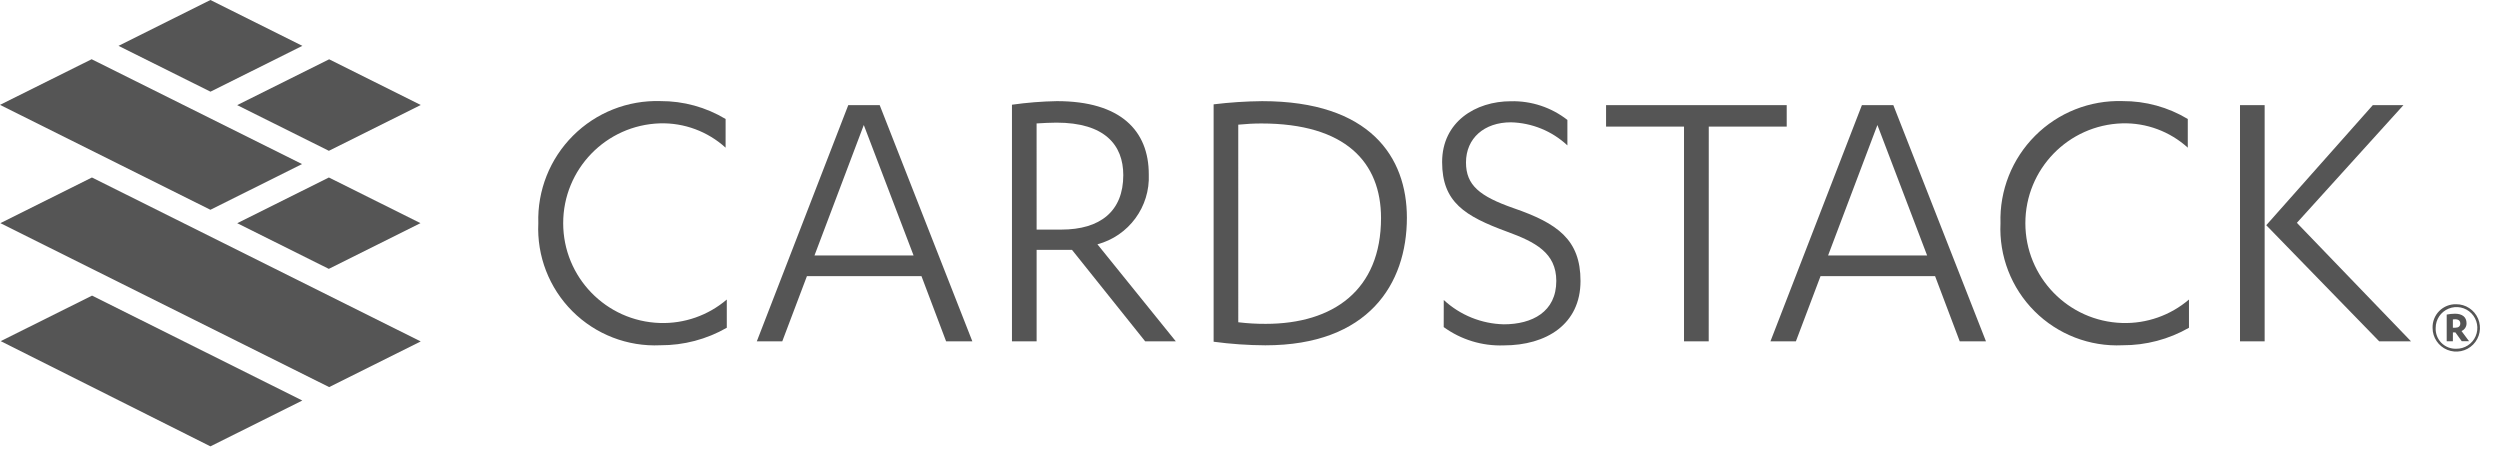
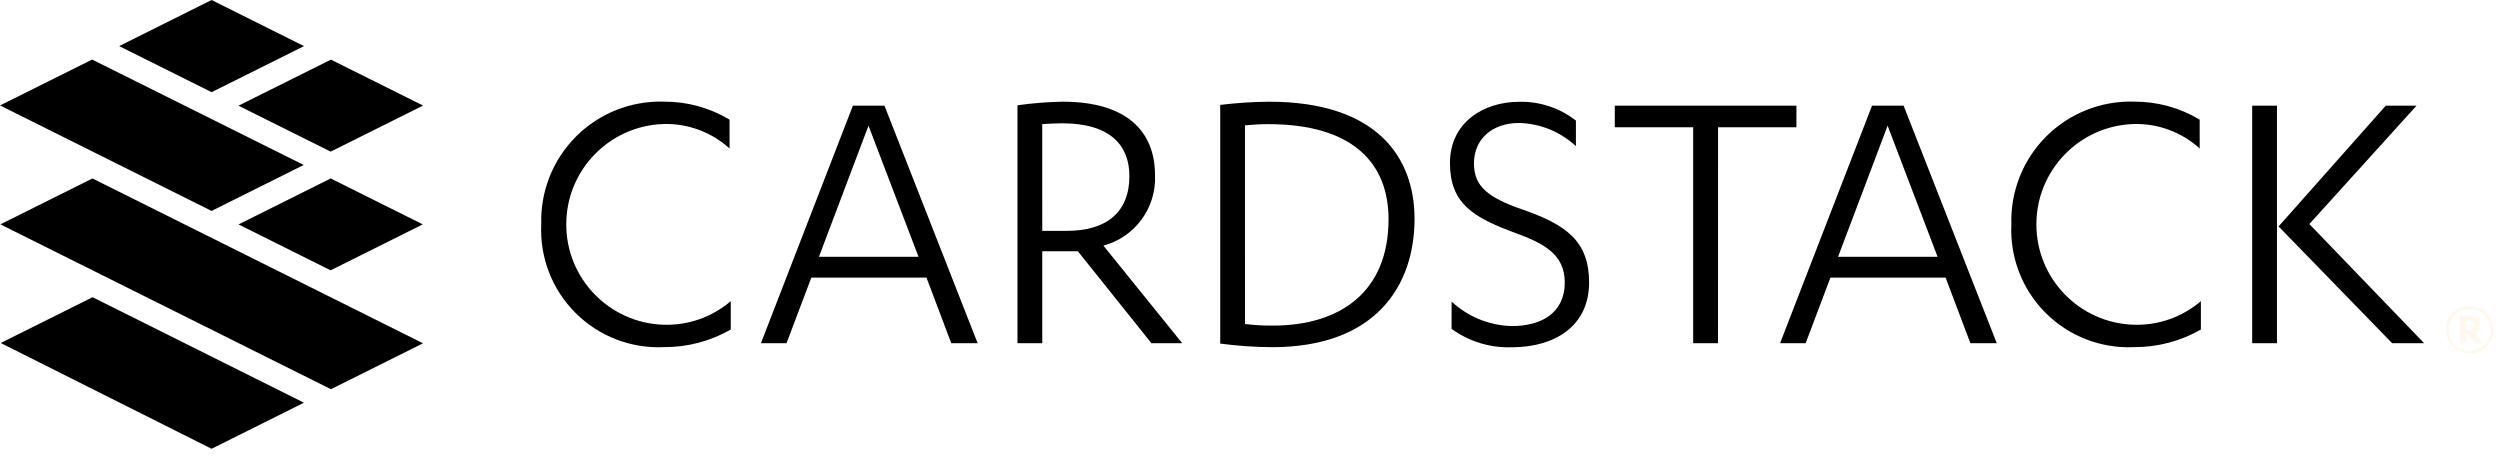
- <svg xmlns="http://www.w3.org/2000/svg" width="185px" height="34px" viewBox="0 0 185 34" version="1.1">
+ <svg xmlns="http://www.w3.org/2000/svg" width="184px" height="34px" viewBox="0 0 184 34" version="1.1">
  <g id="Symbols" stroke="none" stroke-width="1" fill="none" fill-rule="evenodd">
-     <g id="2021-/-sponsor-grid" transform="translate(-370, -296)" fill="#555555" fill-rule="nonzero">
-       <g id="sponsors" transform="translate(0, 1)">
-         <g id="row-4" transform="translate(0, 294)">
-           <g id="cardstack" transform="translate(370, 1)">
-             <polygon id="Path" points="15.571 33.03 22.371 29.639 6.812 21.875 0.052 25.244" />
-             <polygon id="Path" points="24.357 28.645 31.134 25.266 6.804 13.134 0.027 16.513" />
-             <polygon id="Path" points="24.332 19.896 31.115 16.513 24.338 13.134 17.555 16.517" />
-             <polygon id="Path" points="6.781 4.383 0 7.76 15.57 15.524 22.352 12.141" />
-             <polygon id="Path" points="24.337 11.16 31.137 7.769 24.356 4.388 17.551 7.779" />
-             <polygon id="Path" points="15.57 0 8.77 3.393 15.575 6.784 22.375 3.393" />
-             <g id="Group" transform="translate(38.834, 6.485)">
-               <g>
-                 <path d="M14.86,4.443 C13.535,3.239 11.795,2.594 10.005,2.643 C6.014,2.766 2.842,6.037 2.842,10.03 C2.842,14.022 6.014,17.293 10.005,17.416 C11.812,17.474 13.575,16.855 14.949,15.68 L14.949,17.769 C13.454,18.626 11.758,19.072 10.035,19.064 C7.606,19.179 5.241,18.264 3.521,16.544 C1.801,14.824 0.886,12.459 1.001,10.03 C0.926,7.612 1.854,5.27 3.565,3.56 C5.275,1.849 7.617,0.921 10.035,0.996 C11.735,0.987 13.404,1.445 14.861,2.32 L14.86,4.443 Z" id="Path" />
-                 <path d="M20.879,13.948 L19.054,18.774 L17.17,18.774 L23.938,1.294 L26.263,1.294 L33.12,18.774 L31.178,18.774 L29.354,13.948 L20.879,13.948 Z M25.087,2.766 L21.438,12.418 L28.77,12.418 L25.087,2.766 Z" id="Shape" />
-                 <path d="M37.876,18.774 L36.051,18.774 L36.051,1.264 C37.153,1.108 38.263,1.019 39.376,0.999 C44.084,0.999 46.176,3.177 46.176,6.414 C46.279,8.817 44.699,10.97 42.376,11.593 L48.176,18.774 L45.909,18.774 L40.495,12.006 L37.876,12.006 L37.876,18.774 Z M37.876,10.505 L39.699,10.505 C42.583,10.505 44.289,9.151 44.289,6.474 C44.289,4.237 42.906,2.59 39.345,2.59 C38.992,2.59 38.285,2.619 37.874,2.649 L37.876,10.505 Z" id="Shape" />
-                 <path d="M50.974,1.236 C52.165,1.091 53.364,1.012 54.564,1 C62.564,1 65.276,5.149 65.276,9.622 C65.276,14.537 62.421,19.068 54.8,19.068 C53.52,19.061 52.242,18.973 50.974,18.803 L50.974,1.236 Z M52.798,17.362 C53.472,17.444 54.15,17.483 54.828,17.48 C59.828,17.48 63.362,14.98 63.362,9.652 C63.362,5.532 60.743,2.652 54.504,2.652 C53.945,2.652 53.415,2.682 52.797,2.74 L52.798,17.362 Z" id="Shape" />
-                 <path d="M68.004,15.714 C69.216,16.836 70.797,17.476 72.448,17.514 C74.537,17.514 76.332,16.601 76.332,14.306 C76.332,12.217 74.772,11.422 72.683,10.657 C69.564,9.509 67.883,8.479 67.883,5.507 C67.883,2.535 70.355,1.007 72.974,1.007 C74.485,0.971 75.962,1.46 77.153,2.39 L77.153,4.273 C76.016,3.212 74.529,2.605 72.974,2.566 C71.002,2.566 69.649,3.743 69.649,5.538 C69.649,7.216 70.649,8.038 73.18,8.922 C76.417,10.04 78.124,11.247 78.124,14.307 C78.124,17.515 75.593,19.074 72.444,19.074 C70.853,19.131 69.289,18.654 68,17.72 L68.004,15.714 Z" id="Path" />
-                 <polygon id="Path" points="87.611 18.774 85.783 18.774 85.783 2.883 80.015 2.883 80.015 1.294 93.383 1.294 93.383 2.883 87.615 2.883" />
-                 <path d="M95.886,13.948 L94.062,18.774 L92.179,18.774 L98.947,1.294 L101.272,1.294 L108.128,18.774 L106.186,18.774 L104.362,13.948 L95.886,13.948 Z M100.094,2.766 L96.445,12.418 L103.772,12.418 L100.094,2.766 Z" id="Shape" />
-                 <path d="M123.062,4.443 C121.736,3.239 119.996,2.594 118.206,2.643 C114.215,2.766 111.043,6.037 111.043,10.03 C111.043,14.022 114.215,17.293 118.206,17.416 C120.013,17.474 121.776,16.855 123.15,15.68 L123.15,17.769 C121.655,18.626 119.959,19.072 118.236,19.064 C115.807,19.179 113.442,18.264 111.722,16.544 C110.002,14.824 109.087,12.459 109.202,10.03 C109.127,7.612 110.055,5.27 111.766,3.56 C113.476,1.849 115.818,0.921 118.236,0.996 C119.936,0.987 121.605,1.445 123.062,2.32 L123.062,4.443 Z" id="Path" />
-                 <path d="M126.926,1.294 L128.75,1.294 L128.75,18.774 L126.926,18.774 L126.926,1.294 Z M136.755,1.294 L139.021,1.294 L131.135,10.005 L139.581,18.774 L137.227,18.774 L128.869,10.181 L136.755,1.294 Z" id="Shape" />
+     <g id="2021-/-sponsor-grid" transform="translate(-370, -296)" fill-rule="nonzero">
+       <g id="sponsors" transform="translate(0, 1.070008)">
+         <g id="row-4" transform="translate(0, 294.93)">
+           <g id="cardstack" transform="translate(370, 0)">
+             <polygon id="Path" fill="#000000" points="15.571 33.03 22.371 29.639 6.812 21.875 0.052 25.244" />
+             <polygon id="Path" fill="#000000" points="24.357 28.645 31.134 25.266 6.804 13.134 0.027 16.513" />
+             <polygon id="Path" fill="#000000" points="24.332 19.896 31.115 16.513 24.338 13.134 17.555 16.517" />
+             <polygon id="Path" fill="#000000" points="6.781 4.383 0 7.76 15.57 15.524 22.352 12.141" />
+             <polygon id="Path" fill="#000000" points="24.337 11.16 31.137 7.769 24.356 4.388 17.551 7.779" />
+             <polygon id="Path" fill="#000000" points="15.57 0 8.77 3.393 15.575 6.784 22.375 3.393" />
+             <g id="Group" transform="translate(39.82536, 7.476799)">
+               <g fill="#000000">
+                 <path d="M13.869,3.451 C12.543,2.247 10.804,1.602 9.014,1.651 C5.023,1.774 1.851,5.045 1.851,9.038 C1.851,13.031 5.023,16.301 9.014,16.424 C10.82,16.482 12.584,15.863 13.958,14.688 L13.958,16.777 C12.462,17.634 10.767,18.081 9.044,18.072 C6.614,18.187 4.249,17.272 2.529,15.552 C0.81,13.833 -0.105,11.468 0.01,9.038 C-0.065,6.62 0.863,4.278 2.573,2.568 C4.284,0.857 6.626,-0.071 9.044,0.004 C10.743,-0.005 12.413,0.453 13.87,1.328 L13.869,3.451 Z" id="Path" />
+                 <path d="M19.888,12.956 L18.063,17.782 L16.179,17.782 L22.947,0.302 L25.272,0.302 L32.129,17.782 L30.187,17.782 L28.363,12.956 L19.888,12.956 Z M24.096,1.774 L20.447,11.426 L27.779,11.426 L24.096,1.774 Z" id="Shape" />
+                 <path d="M36.885,17.782 L35.06,17.782 L35.06,0.272 C36.162,0.116 37.272,0.028 38.385,0.007 C43.093,0.007 45.185,2.185 45.185,5.422 C45.287,7.825 43.708,9.978 41.385,10.601 L47.185,17.782 L44.918,17.782 L39.504,11.014 L36.885,11.014 L36.885,17.782 Z M36.885,9.513 L38.708,9.513 C41.592,9.513 43.298,8.159 43.298,5.482 C43.298,3.245 41.915,1.598 38.354,1.598 C38.001,1.598 37.294,1.627 36.883,1.657 L36.885,9.513 Z" id="Shape" />
+                 <path d="M49.983,0.244 C51.174,0.099 52.373,0.02 53.573,0.008 C61.573,0.008 64.285,4.157 64.285,8.63 C64.285,13.545 61.43,18.076 53.809,18.076 C52.529,18.069 51.251,17.981 49.983,17.811 L49.983,0.244 Z M51.807,16.37 C52.48,16.452 53.158,16.491 53.837,16.488 C58.837,16.488 62.371,13.988 62.371,8.66 C62.371,4.54 59.752,1.66 53.513,1.66 C52.954,1.66 52.424,1.69 51.806,1.748 L51.807,16.37 Z" id="Shape" />
+                 <path d="M67.013,14.722 C68.225,15.844 69.805,16.485 71.457,16.522 C73.546,16.522 75.341,15.609 75.341,13.314 C75.341,11.225 73.781,10.43 71.692,9.665 C68.573,8.517 66.892,7.487 66.892,4.515 C66.892,1.543 69.364,0.015 71.983,0.015 C73.494,-0.021 74.97,0.468 76.162,1.398 L76.162,3.281 C75.024,2.22 73.538,1.613 71.983,1.574 C70.011,1.574 68.658,2.751 68.658,4.546 C68.658,6.224 69.658,7.046 72.189,7.93 C75.426,9.048 77.133,10.255 77.133,13.315 C77.133,16.523 74.602,18.082 71.453,18.082 C69.862,18.139 68.297,17.663 67.009,16.728 L67.013,14.722 Z" id="Path" />
+                 <polygon id="Path" points="86.62 17.782 84.792 17.782 84.792 1.891 79.024 1.891 79.024 0.302 92.392 0.302 92.392 1.891 86.624 1.891" />
+                 <path d="M94.895,12.956 L93.071,17.782 L91.188,17.782 L97.956,0.302 L100.281,0.302 L107.137,17.782 L105.195,17.782 L103.371,12.956 L94.895,12.956 Z M99.103,1.774 L95.454,11.426 L102.781,11.426 L99.103,1.774 Z" id="Shape" />
+                 <path d="M122.071,3.451 C120.745,2.247 119.005,1.602 117.215,1.651 C113.224,1.774 110.052,5.045 110.052,9.038 C110.052,13.031 113.224,16.301 117.215,16.424 C119.021,16.482 120.785,15.863 122.159,14.688 L122.159,16.777 C120.663,17.634 118.968,18.081 117.245,18.072 C114.815,18.187 112.45,17.272 110.73,15.552 C109.011,13.833 108.096,11.468 108.211,9.038 C108.136,6.62 109.064,4.278 110.774,2.568 C112.485,0.857 114.827,-0.071 117.245,0.004 C118.944,-0.005 120.614,0.453 122.071,1.328 L122.071,3.451 Z" id="Path" />
+                 <path d="M125.935,0.302 L127.759,0.302 L127.759,17.782 L125.935,17.782 L125.935,0.302 Z M135.764,0.302 L138.03,0.302 L130.144,9.013 L138.59,17.782 L136.236,17.782 L127.878,9.189 L135.764,0.302 Z" id="Shape" />
              </g>
-               <g transform="translate(141.177, 16.028)" id="Shape">
-                 <path d="M1.736,-5.6846292e-14 C2.447,-0.007 3.091,0.416 3.368,1.07 C3.644,1.725 3.499,2.482 2.999,2.986 C2.499,3.491 1.743,3.644 1.086,3.374 C0.429,3.104 3.34130558e-05,2.464 1.13595223e-13,1.753 C-0.015,1.287 0.163,0.835 0.491,0.503 C0.82,0.172 1.27,-0.01 1.736,-5.6846292e-14 Z M1.736,3.294 C2.363,3.308 2.936,2.942 3.185,2.367 C3.435,1.791 3.312,1.122 2.873,0.674 C2.435,0.226 1.769,0.088 1.189,0.325 C0.608,0.561 0.229,1.126 0.229,1.753 C0.209,2.162 0.36,2.56 0.646,2.853 C0.932,3.145 1.327,3.305 1.736,3.294 L1.736,3.294 Z M1.502,2.74 L1.045,2.74 L1.045,0.765 C1.246,0.725 1.451,0.704 1.656,0.702 C2.187,0.702 2.512,0.942 2.512,1.402 C2.521,1.654 2.373,1.886 2.141,1.984 L2.7,2.737 L2.158,2.737 L1.69,2.086 L1.504,2.086 L1.502,2.74 Z M1.502,1.74 L1.662,1.74 C1.896,1.74 2.05,1.649 2.05,1.426 C2.05,1.22 1.913,1.112 1.662,1.112 C1.608,1.112 1.555,1.116 1.502,1.124 L1.502,1.74 Z" />
+               <g transform="translate(140.1848, 15.0358)" fill="#FFF8EE" id="Shape">
+                 <path d="M1.737,0 C2.447,-0.006 3.092,0.416 3.368,1.071 C3.645,1.725 3.499,2.482 2.999,2.987 C2.499,3.492 1.744,3.645 1.087,3.375 C0.43,3.104 0.001,2.464 0.001,1.753 C-0.014,1.287 0.164,0.835 0.492,0.504 C0.82,0.172 1.27,-0.01 1.737,0 Z M1.737,3.294 C2.364,3.309 2.937,2.942 3.186,2.367 C3.436,1.792 3.313,1.123 2.874,0.675 C2.436,0.226 1.77,0.088 1.189,0.325 C0.609,0.562 0.23,1.126 0.23,1.753 C0.21,2.162 0.361,2.561 0.647,2.853 C0.933,3.146 1.328,3.305 1.737,3.294 L1.737,3.294 Z M1.503,2.74 L1.046,2.74 L1.046,0.765 C1.247,0.725 1.452,0.704 1.657,0.702 C2.188,0.702 2.513,0.942 2.513,1.402 C2.522,1.655 2.374,1.886 2.142,1.984 L2.701,2.737 L2.159,2.737 L1.691,2.086 L1.505,2.086 L1.503,2.74 Z M1.503,1.74 L1.663,1.74 C1.897,1.74 2.051,1.649 2.051,1.426 C2.051,1.22 1.914,1.112 1.663,1.112 C1.609,1.113 1.556,1.117 1.503,1.124 L1.503,1.74 Z" />
              </g>
            </g>
          </g>
        </g>
      </g>
    </g>
  </g>
</svg>
